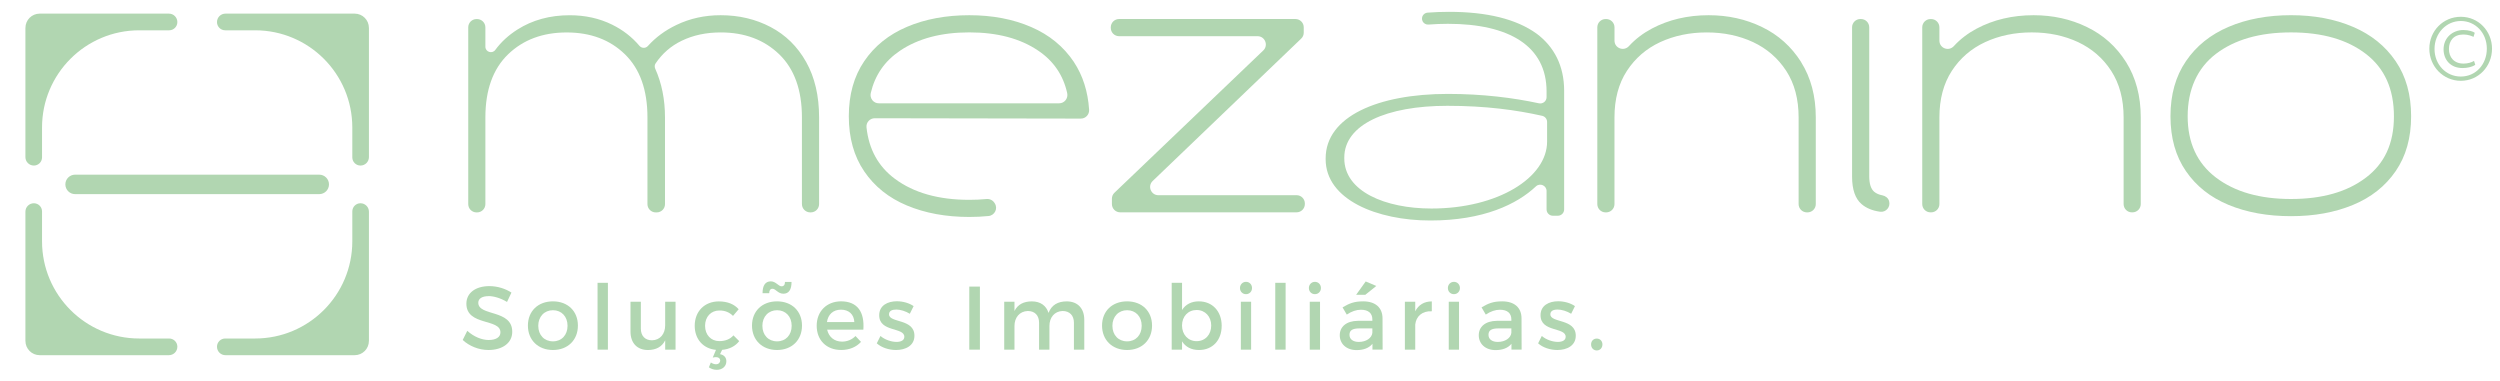
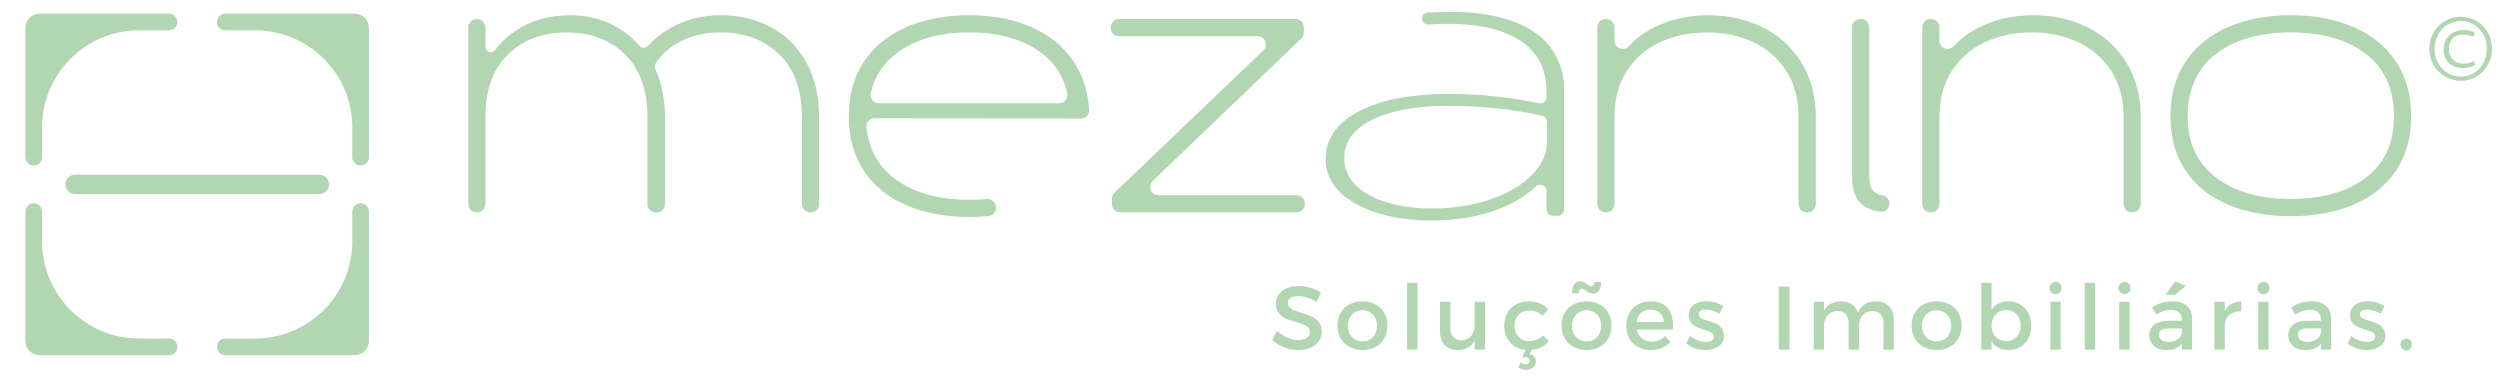
<svg xmlns="http://www.w3.org/2000/svg" viewBox="20 450 1050 160">
  <style>.cls-1{fill:#b1d6b1}</style>
  <g transform="translate(30 455) scale(1.05) translate(-104 -471)">
    <g>
      <g>
        <path class="cls-1" d="M242.05,477.4v51.68c0,1.87-1.51,3.38-3.38,3.38h0c-1.81,0-3.27-1.46-3.27-3.27v-11.95c0-21.47-17.41-38.88-38.88-38.88h-11.96c-1.82,0-3.29-1.47-3.29-3.29h0c0-1.87,1.51-3.38,3.38-3.38h51.69c3.15,0,5.7,2.55,5.7,5.7Z" />
        <path class="cls-1" d="M104.64,477.4v51.68c0,1.87,1.51,3.38,3.38,3.38h0c1.81,0,3.27-1.46,3.27-3.27v-11.95c0-21.47,17.41-38.88,38.88-38.88h11.96c1.82,0,3.29-1.47,3.29-3.29h0c0-1.87-1.51-3.38-3.38-3.38h-51.69c-3.15,0-5.7,2.55-5.7,5.7Z" />
        <path class="cls-1" d="M104.64,602.6v-51.68c0-1.87,1.51-3.38,3.38-3.38h0c1.81,0,3.27,1.46,3.27,3.27v11.95c0,21.47,17.41,38.88,38.88,38.88h11.96c1.82,0,3.29,1.47,3.29,3.29h0c0,1.87-1.51,3.38-3.38,3.38h-51.69c-3.15,0-5.7-2.55-5.7-5.7Z" />
        <path class="cls-1" d="M242.05,602.6v-51.68c0-1.87-1.51-3.38-3.38-3.38h0c-1.81,0-3.27,1.46-3.27,3.27v11.95c0,21.47-17.41,38.88-38.88,38.88h-11.96c-1.82,0-3.29,1.47-3.29,3.29h0c0,1.87,1.51,3.38,3.38,3.38h51.69c3.15,0,5.7-2.55,5.7-5.7Z" />
      </g>
      <rect class="cls-1" x="120.62" y="536.1" width="105.45" height="7.79" rx="3.9" ry="3.9" />
    </g>
  </g>
  <g transform="translate(100 0)">
    <g>
      <g>
        <g>
          <path class="cls-1" d="M565.41,464.16c-8.52-6.18-20.95-9.19-36.84-9.19-3.1,0-6.09.12-8.99.34-1.74.13-2.83,1.92-2.13,3.52h0c.43.98,1.43,1.57,2.5,1.49,2.64-.2,5.35-.32,8.15-.32,25.79,0,41.46,9.36,41.46,28.43v2.38c0,1.69-1.56,2.93-3.21,2.58-10.7-2.31-23.61-3.95-38.24-3.95-29.47,0-51.34,9.53-51.34,27.09v.33c0,17.05,21.65,25.75,43.97,25.75s36.42-6.85,44.37-14.35c1.69-1.57,4.45-.33,4.45,1.96v7.74c0,1.46,1.19,2.65,2.65,2.65h2.08c1.46,0,2.65-1.19,2.65-2.65v-49.87c0-10.38-4.15-18.4-11.52-23.93ZM569.78,509.48c0,15.05-20.5,28.1-48.58,28.1-19.34,0-36.6-7.18-36.6-21.06v-.33c0-13.88,17.72-21.75,43.28-21.75,16.21,0,28.98,1.77,39.82,4.2,1.22.28,2.08,1.34,2.08,2.6v8.26Z" />
          <g>
            <path class="cls-1" d="M258.57,476.01c-3.63-6.46-8.61-11.35-14.9-14.65-6.31-3.32-13.3-4.97-20.98-4.97-6.73,0-12.93,1.36-18.59,4.09-4.76,2.28-8.74,5.22-11.99,8.84-.95,1.05-2.58,1.02-3.52-.05-3.2-3.77-7.05-6.75-11.55-8.94-5.34-2.63-11.27-3.93-17.78-3.93-8.32,0-15.64,2.01-21.94,6.01-3.75,2.38-6.85,5.22-9.31,8.57-1.32,1.77-4.15.85-4.15-1.37v-8.12c0-1.92-1.57-3.48-3.48-3.48h-.25c-1.91,0-3.47,1.56-3.47,3.47v74.25c0,1.93,1.56,3.48,3.47,3.48h.25c1.92,0,3.48-1.56,3.48-3.48v-36.4c0-11.52,3.18-20.36,9.53-26.51,6.36-6.13,14.55-9.19,24.6-9.19s18.2,3.06,24.5,9.19c6.3,6.15,9.44,14.99,9.44,26.51v36.4c0,1.92,1.56,3.48,3.48,3.48h.42c1.91,0,3.47-1.55,3.47-3.47v-36.42c0-7.52-1.37-14.35-4.1-20.46-.33-.72-.3-1.57.15-2.23,2.8-4.15,6.43-7.32,10.92-9.49,4.86-2.36,10.33-3.52,16.43-3.52,10.03,0,18.22,3.06,24.58,9.19,6.35,6.15,9.53,14.99,9.53,26.51v36.4c0,1.92,1.56,3.48,3.48,3.48h.25c1.92,0,3.48-1.56,3.48-3.48v-36.4c0-9.08-1.82-16.85-5.44-23.29Z" />
            <path class="cls-1" d="M371.07,476.08c-4.34-6.5-10.31-11.42-17.95-14.72-7.64-3.32-16.31-4.97-26.02-4.97s-18.55,1.62-26.19,4.89c-7.64,3.25-13.61,8.05-17.93,14.42-4.32,6.35-6.48,14.07-6.48,23.14s2.16,16.79,6.48,23.14c4.32,6.35,10.3,11.14,17.93,14.33,7.64,3.2,16.36,4.81,26.19,4.81,2.79,0,5.48-.13,8.09-.39,2.6-.26,4.03-3.14,2.61-5.33l-.15-.23c-.72-1.12-2.01-1.71-3.34-1.58-2.31.23-4.72.34-7.21.34-12.91,0-23.33-2.95-31.23-8.82-6.97-5.17-10.95-12.39-11.94-21.63-.22-2.04,1.42-3.82,3.47-3.82l86.55.15c2.03,0,3.62-1.72,3.48-3.75-.52-7.69-2.65-14.33-6.36-19.96ZM364.84,493.39h-75.75c-2.26,0-3.88-2.12-3.37-4.32,1.76-7.52,5.86-13.46,12.31-17.78,7.64-5.14,17.33-7.69,29.07-7.69s21.4,2.55,28.98,7.69c6.41,4.33,10.46,10.25,12.14,17.8.49,2.2-1.13,4.3-3.38,4.3Z" />
            <path class="cls-1" d="M464.57,531.99h-58.04c-3.13,0-4.67-3.82-2.39-5.99l62.36-59.78c.69-.65,1.07-1.56,1.07-2.5v-2.26c0-1.91-1.56-3.47-3.48-3.47h-74.09c-1.91,0-3.47,1.56-3.47,3.47v.27c0,1.91,1.56,3.47,3.47,3.47h58.17c3.13,0,4.67,3.83,2.41,5.99l-62.51,59.76c-.69.65-1.07,1.57-1.07,2.51v2.24c0,1.92,1.56,3.48,3.48,3.48h74.08c1.92,0,3.48-1.56,3.48-3.48v-.25c0-1.91-1.56-3.47-3.47-3.47Z" />
            <path class="cls-1" d="M676.49,476.08c-4.12-6.5-9.59-11.42-16.43-14.72-6.83-3.32-14.3-4.97-22.42-4.97-8.86,0-16.81,1.88-23.86,5.61-3.7,1.97-6.93,4.42-9.63,7.37-2.16,2.35-6.06.88-6.06-2.31v-5.59c0-1.91-1.56-3.47-3.48-3.47h-.27c-1.91,0-3.47,1.56-3.47,3.47v74.25c0,1.92,1.56,3.48,3.48,3.48h.25c1.92,0,3.48-1.56,3.48-3.48v-36.4c0-7.69,1.72-14.18,5.21-19.54,3.47-5.32,8.14-9.36,14-12.09,5.88-2.71,12.39-4.07,19.54-4.07s13.65,1.36,19.47,4.07c5.81,2.73,10.45,6.76,13.93,12.09,3.47,5.36,5.19,11.86,5.19,19.54v36.4c0,1.92,1.56,3.48,3.48,3.48h.25c1.92,0,3.48-1.56,3.48-3.48v-36.4c0-8.96-2.06-16.69-6.16-23.22Z" />
            <path class="cls-1" d="M710.61,532.04c-1.43-.27-2.58-.77-3.45-1.5-1.39-1.19-2.08-3.37-2.08-6.56v-62.52c0-1.91-1.56-3.47-3.47-3.47h-.27c-1.91,0-3.47,1.56-3.47,3.47v62.67c0,5.44,1.32,9.31,4,11.6,1.94,1.67,4.52,2.75,7.77,3.2,2.42.33,4.53-1.96,3.76-4.53-.37-1.25-1.52-2.12-2.8-2.36ZM705.35,428.61c-1.26-1.01-2.69-1.53-4.27-1.53s-3.01.51-4.27,1.53c-1.56,1.25-2.57,3.17-2.62,5.17-.05,1.88.65,3.55,2.09,4.99,1.39,1.39,2.98,2.08,4.81,2.08s3.42-.69,4.81-2.08c1.43-1.43,2.12-3.09,2.07-4.97-.04-2.01-1.04-3.94-2.61-5.19Z" />
            <path class="cls-1" d="M812.95,476.08c-4.1-6.5-9.58-11.42-16.43-14.72-6.83-3.32-14.3-4.97-22.4-4.97-8.87,0-16.83,1.88-23.88,5.61-3.71,1.97-6.94,4.43-9.64,7.38-2.15,2.35-6.05.88-6.05-2.31v-5.59c0-1.92-1.56-3.48-3.48-3.48h-.25c-1.92,0-3.48,1.57-3.48,3.48v74.23c0,1.92,1.56,3.48,3.48,3.48h.25c1.92,0,3.48-1.56,3.48-3.48v-36.4c0-7.69,1.74-14.18,5.21-19.54,3.47-5.32,8.14-9.36,14.02-12.09,5.86-2.71,12.39-4.07,19.54-4.07s13.63,1.36,19.46,4.07c5.81,2.73,10.47,6.76,13.93,12.09,3.47,5.36,5.21,11.86,5.21,19.54v36.4c0,1.93,1.56,3.48,3.47,3.48h.25c1.92,0,3.48-1.56,3.48-3.48v-36.4c0-8.96-2.06-16.69-6.16-23.22Z" />
            <path class="cls-1" d="M926.17,475.69c-4.32-6.36-10.3-11.17-17.93-14.42-7.64-3.27-16.31-4.89-26.02-4.89s-18.55,1.62-26.19,4.89c-7.64,3.25-13.61,8.05-17.93,14.42-4.34,6.35-6.5,14.07-6.5,23.14s2.16,16.76,6.5,23.06c4.32,6.3,10.3,11.02,17.93,14.18,7.64,3.15,16.36,4.72,26.19,4.72s18.39-1.57,26.02-4.72c7.64-3.16,13.61-7.89,17.93-14.18,4.34-6.3,6.5-13.98,6.5-23.06s-2.16-16.79-6.5-23.14ZM913.68,524.6c-7.84,5.99-18.34,8.98-31.46,8.98s-23.64-3.01-31.56-9.04c-7.89-6.03-11.84-14.6-11.84-25.7s3.95-20.16,11.84-26.19c7.92-6.03,18.42-9.04,31.56-9.04s23.63,3.01,31.46,9.04c7.85,6.03,11.77,14.75,11.77,26.19s-3.92,19.81-11.77,25.77Z" />
          </g>
        </g>
        <path class="cls-1" d="M966.65,470.45c0,7.48-5.74,13.49-13.1,13.49s-13.23-6.01-13.23-13.49,5.83-13.4,13.23-13.4,13.1,6,13.1,13.4ZM942.5,470.58c0,6.48,4.79,11.57,11.05,11.57s10.92-5.09,10.92-11.71-4.79-11.62-10.92-11.62-11.05,5.13-11.05,11.75ZM958.86,465.49c-.57-.3-2.18-1-4.22-1-4.09,0-6.09,2.61-6.09,6.09s2.13,6.13,6.14,6.13c1.74,0,3.39-.48,4.4-1.13l.52,1.65c-1.52,1-3.52,1.35-5.35,1.35-5.05,0-7.96-3.48-7.96-7.88,0-4.96,3.92-8.09,8.31-8.09,2.26,0,4.22.65,4.79,1.17l-.52,1.7Z" />
      </g>
-       <g>
+       <g transform="translate(340 0)">
        <path class="cls-1" d="M125.19,574.38c-2.61,0-4.31.98-4.31,2.76,0,5.79,14.3,2.69,14.26,12.22,0,4.73-4.16,7.64-9.99,7.64-4.16,0-8.09-1.7-10.82-4.2l1.93-3.86c2.72,2.5,6.13,3.86,8.96,3.86,3.1,0,4.96-1.17,4.96-3.22,0-5.9-14.3-2.61-14.3-12.03,0-4.54,3.9-7.38,9.65-7.38,3.44,0,6.81,1.1,9.27,2.72l-1.85,3.93c-2.88-1.74-5.75-2.46-7.75-2.46Z" />
        <path class="cls-1" d="M162.72,586.75c0,6.09-4.27,10.25-10.48,10.25s-10.52-4.16-10.52-10.25,4.27-10.18,10.52-10.18,10.48,4.12,10.48,10.18ZM146.07,586.83c0,3.9,2.53,6.54,6.17,6.54s6.13-2.65,6.13-6.54-2.53-6.54-6.13-6.54-6.17,2.69-6.17,6.54Z" />
        <path class="cls-1" d="M175.32,568.78v28.07h-4.35v-28.07h4.35Z" />
        <path class="cls-1" d="M203.73,576.73v20.12h-4.35v-3.93c-1.36,2.8-3.9,4.05-7.19,4.09-4.61,0-7.38-2.95-7.38-7.75v-12.52h4.35v11.31c0,3.03,1.78,4.88,4.69,4.88,3.48-.08,5.52-2.76,5.52-6.28v-9.91h4.35Z" />
        <path class="cls-1" d="M223.29,596.93l-.87,1.82c1.59.3,2.65,1.32,2.65,2.99,0,2.19-1.78,3.59-4.01,3.59-1.25,0-2.46-.42-3.33-1.06l.83-2.04c.64.49,1.44.76,2.19.76,1.1,0,1.74-.79,1.74-1.55s-.57-1.44-1.82-1.44c-.42,0-.91.08-1.32.19l1.36-3.25c-5.33-.49-8.93-4.46-8.93-10.1,0-6.09,4.16-10.25,10.14-10.25,3.63,0,6.47,1.17,8.32,3.29l-2.38,2.8c-1.4-1.44-3.33-2.31-5.75-2.27-3.48,0-5.98,2.61-5.98,6.43s2.5,6.43,5.98,6.43c2.53,0,4.58-.83,5.94-2.42l2.42,2.42c-1.59,2.08-4.05,3.4-7.19,3.67Z" />
        <path class="cls-1" d="M256.84,586.75c0,6.09-4.27,10.25-10.48,10.25s-10.52-4.16-10.52-10.25,4.27-10.18,10.52-10.18,10.48,4.12,10.48,10.18ZM240.2,586.83c0,3.9,2.53,6.54,6.17,6.54s6.13-2.65,6.13-6.54-2.53-6.54-6.13-6.54-6.17,2.69-6.17,6.54ZM249.01,573.36c-2.27,0-3.22-2.08-4.54-2.08-.91,0-1.4.64-1.4,1.85h-2.8c0-3.29,1.21-4.96,3.48-4.96,2.08,0,3.22,2.08,4.5,2.08.95,0,1.44-.64,1.44-1.85h2.76c0,3.29-1.17,4.96-3.44,4.96Z" />
        <path class="cls-1" d="M282.61,588.45h-15.21c.68,3.1,3.06,5.03,6.24,5.03,2.19,0,4.2-.83,5.67-2.35l2.31,2.46c-1.97,2.16-4.84,3.4-8.32,3.4-6.2,0-10.29-4.12-10.29-10.18s4.2-10.21,10.18-10.25c7.07,0,9.95,4.61,9.42,11.88ZM278.82,585.28c-.15-3.25-2.31-5.22-5.6-5.22s-5.45,2-5.9,5.22h11.5Z" />
        <path class="cls-1" d="M296.34,580.02c-1.7,0-2.95.57-2.95,2,0,3.71,10.7,1.7,10.67,9,0,4.12-3.67,5.98-7.72,5.98-2.95,0-6.09-.98-8.09-2.8l1.55-3.1c1.74,1.55,4.54,2.5,6.73,2.5,1.85,0,3.29-.64,3.29-2.16,0-4.12-10.59-1.82-10.55-9.08,0-4.08,3.56-5.83,7.41-5.83,2.53,0,5.22.76,7.04,2.04l-1.59,3.21c-1.78-1.1-4.01-1.78-5.79-1.78Z" />
        <path class="cls-1" d="M331.56,570.37v26.48h-4.46v-26.48h4.46Z" />
        <path class="cls-1" d="M375.4,584.33v12.52h-4.35v-11.31c0-3.06-1.82-4.92-4.77-4.92-3.44.11-5.52,2.76-5.52,6.28v9.95h-4.35v-11.31c0-3.06-1.78-4.92-4.73-4.92-3.48.11-5.6,2.76-5.6,6.28v9.95h-4.31v-20.12h4.31v3.9c1.4-2.84,3.97-4.05,7.3-4.05,3.59,0,6.05,1.78,7,4.84,1.29-3.37,3.97-4.84,7.64-4.84,4.61,0,7.38,2.95,7.38,7.75Z" />
        <path class="cls-1" d="M403.86,586.75c0,6.09-4.27,10.25-10.48,10.25s-10.52-4.16-10.52-10.25,4.27-10.18,10.52-10.18,10.48,4.12,10.48,10.18ZM387.21,586.83c0,3.9,2.53,6.54,6.17,6.54s6.13-2.65,6.13-6.54-2.53-6.54-6.13-6.54-6.17,2.69-6.17,6.54Z" />
        <path class="cls-1" d="M433.1,586.86c0,6.01-3.78,10.14-9.53,10.14-3.22,0-5.64-1.29-7.11-3.63v3.48h-4.35v-28.07h4.35v11.42c1.48-2.35,3.9-3.63,7.04-3.63,5.71,0,9.61,4.16,9.61,10.29ZM428.71,586.71c0-3.74-2.53-6.51-6.13-6.51s-6.13,2.72-6.13,6.51,2.53,6.58,6.13,6.58,6.13-2.72,6.13-6.58Z" />
        <path class="cls-1" d="M445.85,570.98c0,1.48-1.1,2.57-2.53,2.57s-2.53-1.1-2.53-2.57,1.1-2.61,2.53-2.61,2.53,1.1,2.53,2.61ZM445.47,576.73v20.12h-4.31v-20.12h4.31Z" />
        <path class="cls-1" d="M459.96,568.78v28.07h-4.35v-28.07h4.35Z" />
        <path class="cls-1" d="M474.79,570.98c0,1.48-1.1,2.57-2.53,2.57s-2.53-1.1-2.53-2.57,1.1-2.61,2.53-2.61,2.53,1.1,2.53,2.61ZM474.41,576.73v20.12h-4.31v-20.12h4.31Z" />
        <path class="cls-1" d="M496.43,596.85v-2.46c-1.44,1.78-3.74,2.65-6.66,2.65-4.35,0-7.07-2.69-7.07-6.24s2.76-6.01,7.6-6.05h6.09v-.61c0-2.53-1.63-4.05-4.8-4.05-1.93,0-3.93.68-5.94,2.04l-1.78-3.03c2.8-1.66,4.84-2.53,8.66-2.53,5.18,0,8.09,2.65,8.13,7.07l.04,13.2h-4.27ZM496.39,589.78v-1.85h-5.45c-2.84,0-4.16.76-4.16,2.69,0,1.82,1.48,2.99,3.9,2.99,3.1,0,5.48-1.63,5.71-3.82ZM493.44,573.81h-3.86l4.01-5.6,4.46,1.89-4.62,3.71Z" />
        <path class="cls-1" d="M521.36,576.58v4.16c-4.05-.23-6.62,2.16-6.96,5.6v10.52h-4.35v-20.12h4.35v4.01c1.36-2.72,3.78-4.16,6.96-4.16Z" />
        <path class="cls-1" d="M533.17,570.98c0,1.48-1.1,2.57-2.53,2.57s-2.53-1.1-2.53-2.57,1.1-2.61,2.53-2.61,2.53,1.1,2.53,2.61ZM532.79,576.73v20.12h-4.31v-20.12h4.31Z" />
        <path class="cls-1" d="M554.81,596.85v-2.46c-1.44,1.78-3.74,2.65-6.66,2.65-4.35,0-7.07-2.69-7.07-6.24s2.76-6.01,7.6-6.05h6.09v-.61c0-2.53-1.63-4.05-4.8-4.05-1.93,0-3.93.68-5.94,2.04l-1.78-3.03c2.8-1.66,4.84-2.53,8.66-2.53,5.18,0,8.09,2.65,8.13,7.07l.04,13.2h-4.27ZM554.77,589.78v-1.85h-5.45c-2.84,0-4.16.76-4.16,2.69,0,1.82,1.48,2.99,3.9,2.99,3.1,0,5.48-1.63,5.71-3.82Z" />
        <path class="cls-1" d="M574.1,580.02c-1.7,0-2.95.57-2.95,2,0,3.71,10.7,1.7,10.67,9,0,4.12-3.67,5.98-7.72,5.98-2.95,0-6.09-.98-8.09-2.8l1.55-3.1c1.74,1.55,4.54,2.5,6.73,2.5,1.85,0,3.29-.64,3.29-2.16,0-4.12-10.59-1.82-10.55-9.08,0-4.08,3.56-5.83,7.41-5.83,2.53,0,5.22.76,7.04,2.04l-1.59,3.21c-1.78-1.1-4.01-1.78-5.79-1.78Z" />
        <path class="cls-1" d="M593.02,594.66c0,1.48-1.02,2.53-2.38,2.53s-2.38-1.06-2.38-2.53,1.02-2.46,2.38-2.46,2.38,1.02,2.38,2.46Z" />
      </g>
    </g>
  </g>
</svg>
